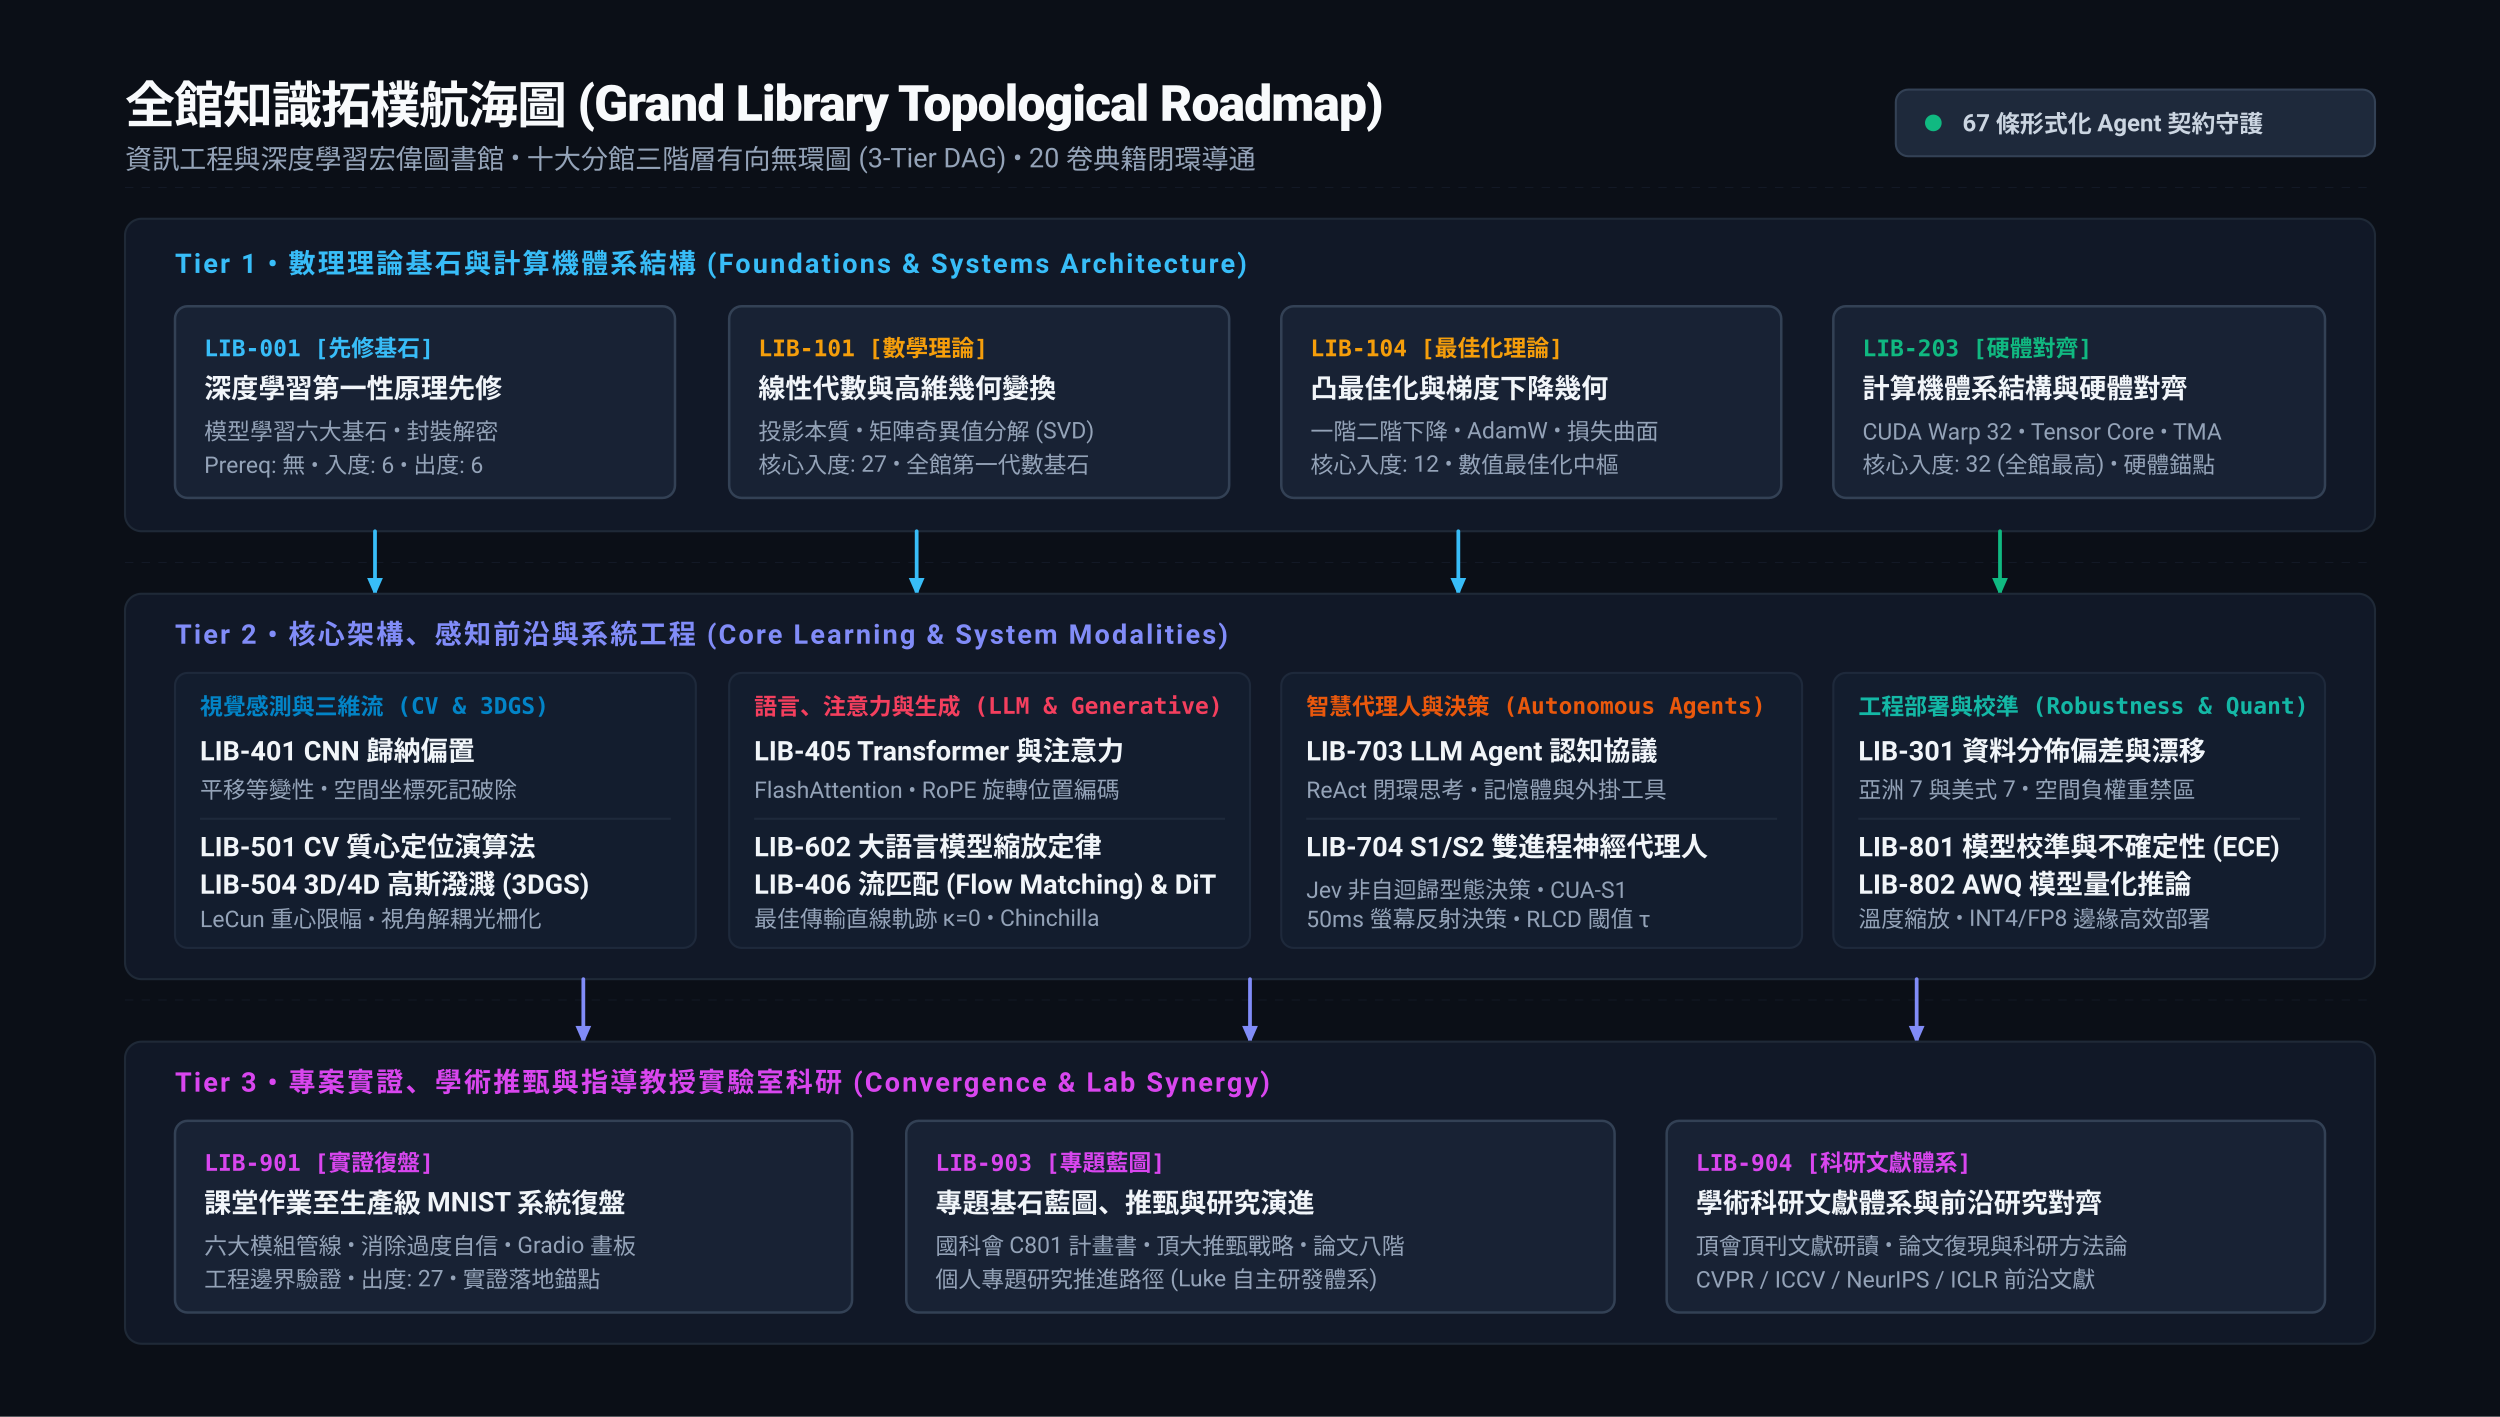
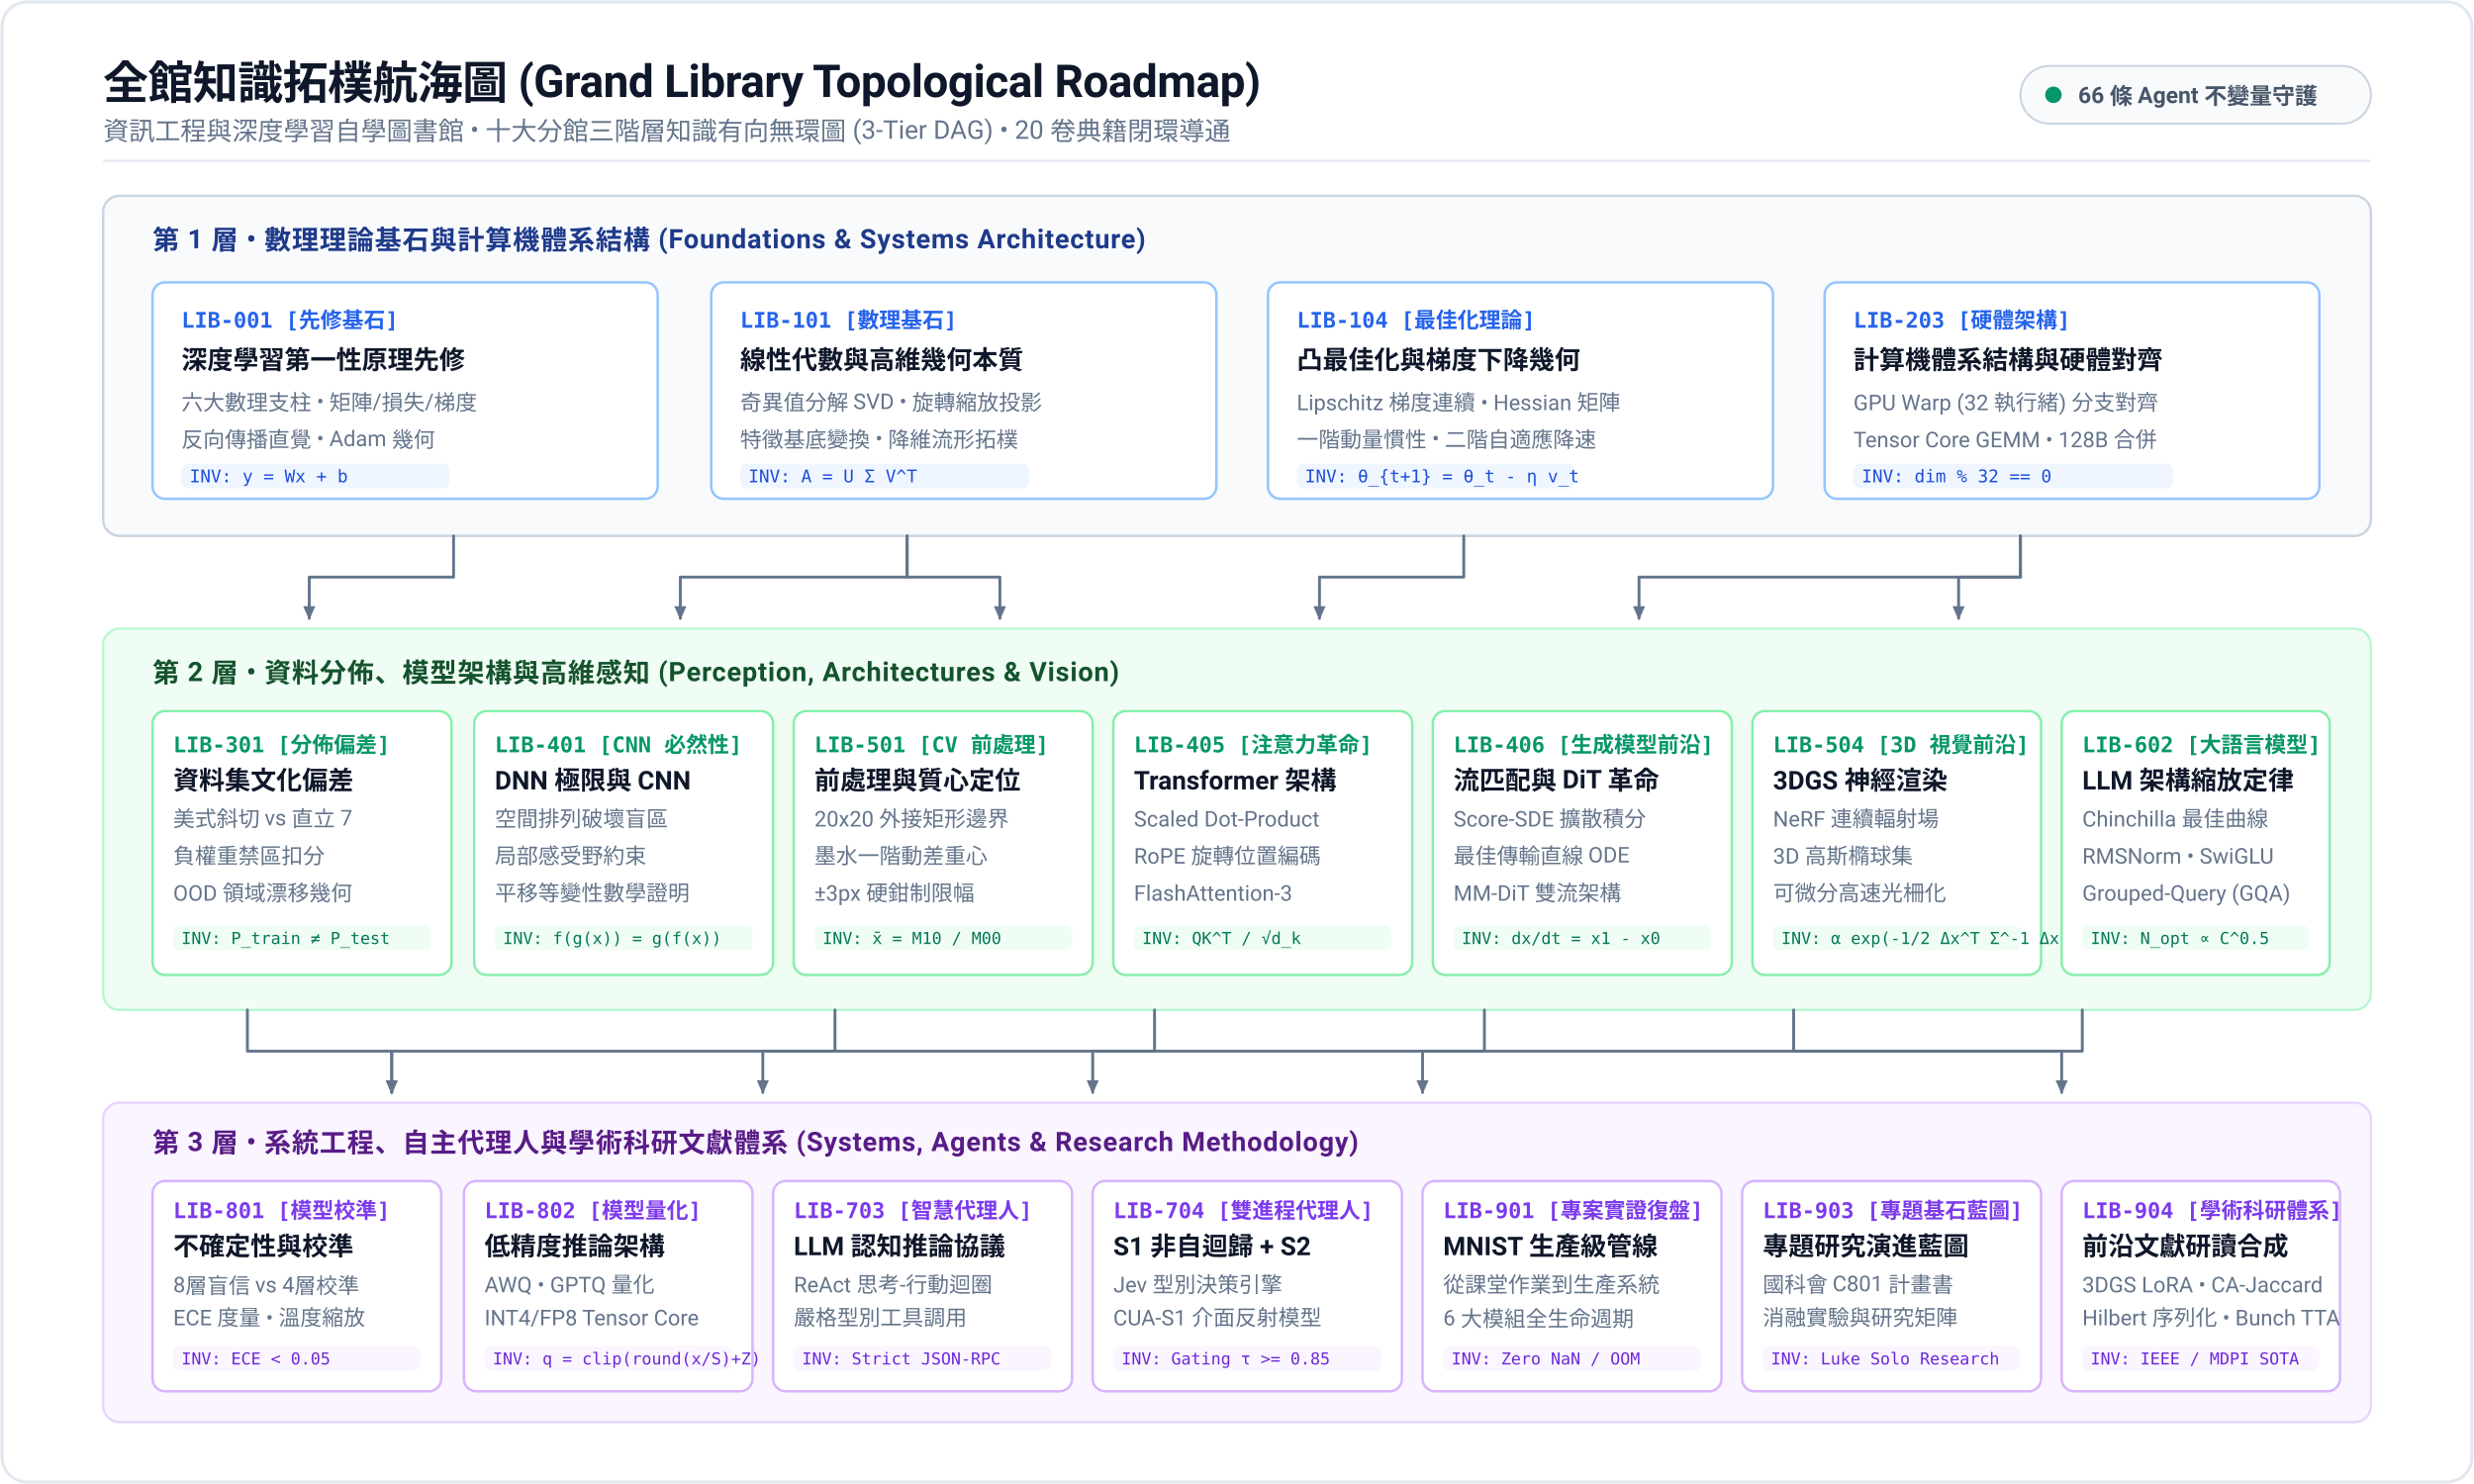
- <svg xmlns="http://www.w3.org/2000/svg" viewBox="0 0 1200 680" width="100%" height="100%">
+ <svg xmlns="http://www.w3.org/2000/svg" viewBox="0 0 1200 720" width="100%" height="100%">
  <defs>
    <style>
-       .bg { fill: #0b0f17; }
-       .grid-line { stroke: #1e293b; stroke-width: 0.5; stroke-dasharray: 4 4; opacity: 0.4; }
-       .tier-bg { fill: #111827; stroke: #1f2937; stroke-width: 1; rx: 8px; }
-       .tier-label { font-family: -apple-system, BlinkMacSystemFont, "Segoe UI", Roboto, "Helvetica Neue", Arial, sans-serif; font-size: 13px; font-weight: 700; letter-spacing: 0.08em; text-transform: uppercase; }
-       .node-box { fill: #182234; stroke: #334155; stroke-width: 1.2; rx: 6px; }
-       .node-box:hover { stroke: #38bdf8; }
-       .node-title { font-family: -apple-system, BlinkMacSystemFont, "Segoe UI", Roboto, sans-serif; font-size: 13px; font-weight: 600; fill: #f1f5f9; }
-       .node-sub { font-family: -apple-system, BlinkMacSystemFont, "Segoe UI", Roboto, sans-serif; font-size: 11px; fill: #94a3b8; }
-       .node-code { font-family: ui-monospace, SFMono-Regular, Menlo, Monaco, Consolas, monospace; font-size: 11px; font-weight: 700; }
-       .path-arrow { fill: none; stroke-width: 1.8; stroke-linecap: round; stroke-linejoin: round; }
-       .tag-pill { rx: 4px; }
-       .header-title { font-family: -apple-system, BlinkMacSystemFont, "Segoe UI", Roboto, sans-serif; font-size: 24px; font-weight: 800; fill: #f8fafc; letter-spacing: -0.02em; }
-       .header-sub { font-family: -apple-system, BlinkMacSystemFont, "Segoe UI", Roboto, sans-serif; font-size: 13px; fill: #94a3b8; }
-       .legend-text { font-family: -apple-system, BlinkMacSystemFont, "Segoe UI", Roboto, sans-serif; font-size: 11.5px; fill: #cbd5e1; }
+       .canvas-bg { fill: #ffffff; }
+       .outer-border { fill: none; stroke: #e2e8f0; stroke-width: 1.5; rx: 12px; }
+       .tier-container { rx: 8px; stroke-width: 1.2; }
+       .tier-label { font-family: -apple-system, BlinkMacSystemFont, "Segoe UI", Roboto, "Helvetica Neue", Arial, sans-serif; font-size: 13px; font-weight: 700; letter-spacing: 0.03em; }
+       .node-card { fill: #ffffff; stroke-width: 1.2; rx: 6px; }
+       .node-code { font-family: ui-monospace, SFMono-Regular, Menlo, Monaco, Consolas, monospace; font-size: 10.5px; font-weight: 700; }
+       .node-title { font-family: -apple-system, BlinkMacSystemFont, "Segoe UI", Roboto, sans-serif; font-size: 12.5px; font-weight: 600; fill: #0f172a; }
+       .node-desc { font-family: -apple-system, BlinkMacSystemFont, "Segoe UI", Roboto, sans-serif; font-size: 10.5px; fill: #64748b; }
+       .header-title { font-family: -apple-system, BlinkMacSystemFont, "Segoe UI", Roboto, sans-serif; font-size: 22px; font-weight: 700; fill: #0f172a; letter-spacing: -0.01em; }
+       .header-sub { font-family: -apple-system, BlinkMacSystemFont, "Segoe UI", Roboto, sans-serif; font-size: 12.5px; fill: #64748b; }
+       .legend-text { font-family: -apple-system, BlinkMacSystemFont, "Segoe UI", Roboto, sans-serif; font-size: 11px; fill: #475569; }
+       .conn-line { fill: none; stroke-width: 1.4; stroke-linecap: round; stroke-linejoin: round; }
    </style>
-     <marker id="arrow-sky" viewBox="0 0 10 10" refX="7" refY="5" markerWidth="6" markerHeight="6" orient="auto-start-reverse">
-       <path d="M 0 1.5 L 8 5 L 0 8.5 z" fill="#38bdf8" />
-     </marker>
-     <marker id="arrow-emerald" viewBox="0 0 10 10" refX="7" refY="5" markerWidth="6" markerHeight="6" orient="auto-start-reverse">
-       <path d="M 0 1.5 L 8 5 L 0 8.5 z" fill="#10b981" />
-     </marker>
-     <marker id="arrow-indigo" viewBox="0 0 10 10" refX="7" refY="5" markerWidth="6" markerHeight="6" orient="auto-start-reverse">
-       <path d="M 0 1.5 L 8 5 L 0 8.5 z" fill="#818cf8" />
+     <marker id="arr-navy" viewBox="0 0 10 10" refX="7" refY="5" markerWidth="6" markerHeight="6" orient="auto-start-reverse">
+       <path d="M 0 1.5 L 8 5 L 0 8.5 z" fill="#1e40af" />
+     </marker>
+     <marker id="arr-teal" viewBox="0 0 10 10" refX="7" refY="5" markerWidth="6" markerHeight="6" orient="auto-start-reverse">
+       <path d="M 0 1.5 L 8 5 L 0 8.5 z" fill="#047857" />
+     </marker>
+     <marker id="arr-purple" viewBox="0 0 10 10" refX="7" refY="5" markerWidth="6" markerHeight="6" orient="auto-start-reverse">
+       <path d="M 0 1.5 L 8 5 L 0 8.5 z" fill="#6d28d9" />
+     </marker>
+     <marker id="arr-slate" viewBox="0 0 10 10" refX="7" refY="5" markerWidth="6" markerHeight="6" orient="auto-start-reverse">
+       <path d="M 0 1.5 L 8 5 L 0 8.5 z" fill="#64748b" />
    </marker>
  </defs>
-   <rect width="1200" height="680" class="bg" />
-   <line x1="60" y1="90" x2="1140" y2="90" class="grid-line" />
-   <line x1="60" y1="270" x2="1140" y2="270" class="grid-line" />
-   <line x1="60" y1="480" x2="1140" y2="480" class="grid-line" />
-   <g transform="translate(60, 35)">
-     <text class="header-title" x="0" y="24">全館知識拓樸航海圖 (Grand Library Topological Roadmap)</text>
-     <text class="header-sub" x="0" y="46">資訊工程與深度學習宏偉圖書館 • 十大分館三階層有向無環圖 (3-Tier DAG) • 20 卷典籍閉環導通</text>
-     <g transform="translate(850, 8)">
-       <rect width="230" height="32" rx="6" fill="#1e293b" stroke="#334155" stroke-width="1" />
-       <circle cx="18" cy="16" r="4" fill="#10b981" />
-       <text x="32" y="20" class="legend-text" font-weight="600">67 條形式化 Agent 契約守護</text>
-     </g>
-   </g>
-   <g transform="translate(60, 105)">
-     <rect width="1080" height="150" class="tier-bg" />
-     <text x="24" y="26" class="tier-label" fill="#38bdf8">Tier 1 • 數理理論基石與計算機體系結構 (Foundations &amp; Systems Architecture)</text>
+   <rect width="1200" height="720" class="canvas-bg" />
+   <rect x="1" y="1" width="1198" height="718" class="outer-border" />
+   <g transform="translate(50, 28)">
+     <text class="header-title" x="0" y="20">全館知識拓樸航海圖 (Grand Library Topological Roadmap)</text>
+     <text class="header-sub" x="0" y="40">資訊工程與深度學習自學圖書館 • 十大分館三階層知識有向無環圖 (3-Tier DAG) • 20 卷典籍閉環導通</text>
+     <g transform="translate(930, 4)">
+       <rect width="170" height="28" rx="14" fill="#f8fafc" stroke="#cbd5e1" stroke-width="1" />
+       <circle cx="16" cy="14" r="4" fill="#059669" />
+       <text x="28" y="18" class="legend-text" font-weight="600" fill="#0f172a">66 條 Agent 不變量守護</text>
+     </g>
+   </g>
+   <line x1="50" y1="78" x2="1150" y2="78" stroke="#e2e8f0" stroke-width="1" />
+   <g transform="translate(50, 95)">
+     <rect width="1100" height="165" class="tier-container" fill="#f8fafc" stroke="#cbd5e1" />
+     <text x="24" y="26" class="tier-label" fill="#1e3a8a">第 1 層 • 數理理論基石與計算機體系結構 (Foundations &amp; Systems Architecture)</text>
    <g transform="translate(24, 42)">
-       <rect width="240" height="92" class="node-box" stroke="#38bdf8" />
-       <text x="14" y="24" class="node-code" fill="#38bdf8">LIB-001 [先修基石]</text>
-       <text x="14" y="44" class="node-title">深度學習第一性原理先修</text>
-       <text x="14" y="64" class="node-sub">模型學習六大基石 • 封裝解密</text>
-       <text x="14" y="80" class="node-sub" fill="#64748b">Prereq: 無 • 入度: 6 • 出度: 6</text>
-     </g>
-     <g transform="translate(290, 42)">
-       <rect width="240" height="92" class="node-box" stroke="#f59e0b" />
-       <text x="14" y="24" class="node-code" fill="#f59e0b">LIB-101 [數學理論]</text>
-       <text x="14" y="44" class="node-title">線性代數與高維幾何變換</text>
-       <text x="14" y="64" class="node-sub">投影本質 • 矩陣奇異值分解 (SVD)</text>
-       <text x="14" y="80" class="node-sub" fill="#64748b">核心入度: 27 • 全館第一代數基石</text>
-     </g>
-     <g transform="translate(555, 42)">
-       <rect width="240" height="92" class="node-box" stroke="#f59e0b" />
-       <text x="14" y="24" class="node-code" fill="#f59e0b">LIB-104 [最佳化理論]</text>
-       <text x="14" y="44" class="node-title">凸最佳化與梯度下降幾何</text>
-       <text x="14" y="64" class="node-sub">一階二階下降 • AdamW • 損失曲面</text>
-       <text x="14" y="80" class="node-sub" fill="#64748b">核心入度: 12 • 數值最佳化中樞</text>
-     </g>
-     <g transform="translate(820, 42)">
-       <rect width="236" height="92" class="node-box" stroke="#10b981" />
-       <text x="14" y="24" class="node-code" fill="#10b981">LIB-203 [硬體對齊]</text>
-       <text x="14" y="44" class="node-title">計算機體系結構與硬體對齊</text>
-       <text x="14" y="64" class="node-sub">CUDA Warp 32 • Tensor Core • TMA</text>
-       <text x="14" y="80" class="node-sub" fill="#64748b">核心入度: 32 (全館最高) • 硬體錨點</text>
-     </g>
-   </g>
-   <path d="M 180 255 L 180 285" class="path-arrow" stroke="#38bdf8" marker-end="url(#arrow-sky)" />
-   <path d="M 440 255 L 440 285" class="path-arrow" stroke="#38bdf8" marker-end="url(#arrow-sky)" />
-   <path d="M 700 255 L 700 285" class="path-arrow" stroke="#38bdf8" marker-end="url(#arrow-sky)" />
-   <path d="M 960 255 L 960 285" class="path-arrow" stroke="#10b981" marker-end="url(#arrow-emerald)" />
-   <g transform="translate(60, 285)">
-     <rect width="1080" height="185" class="tier-bg" />
-     <text x="24" y="24" class="tier-label" fill="#818cf8">Tier 2 • 核心架構、感知前沿與系統工程 (Core Learning &amp; System Modalities)</text>
+       <rect width="245" height="105" class="node-card" stroke="#93c5fd" />
+       <text x="14" y="22" class="node-code" fill="#2563eb">LIB-001 [先修基石]</text>
+       <text x="14" y="42" class="node-title">深度學習第一性原理先修</text>
+       <text x="14" y="62" class="node-desc">六大數理支柱 • 矩陣/損失/梯度</text>
+       <text x="14" y="80" class="node-desc">反向傳播直覺 • Adam 幾何</text>
+       <rect x="14" y="88" width="130" height="12" rx="3" fill="#eff6ff" />
+       <text x="18" y="97" font-family="monospace" font-size="8.5" fill="#1d4ed8">INV: y = Wx + b</text>
+     </g>
+     <g transform="translate(295, 42)">
+       <rect width="245" height="105" class="node-card" stroke="#93c5fd" />
+       <text x="14" y="22" class="node-code" fill="#2563eb">LIB-101 [數理基石]</text>
+       <text x="14" y="42" class="node-title">線性代數與高維幾何本質</text>
+       <text x="14" y="62" class="node-desc">奇異值分解 SVD • 旋轉縮放投影</text>
+       <text x="14" y="80" class="node-desc">特徵基底變換 • 降維流形拓樸</text>
+       <rect x="14" y="88" width="140" height="12" rx="3" fill="#eff6ff" />
+       <text x="18" y="97" font-family="monospace" font-size="8.5" fill="#1d4ed8">INV: A = U Σ V^T</text>
+     </g>
+     <g transform="translate(565, 42)">
+       <rect width="245" height="105" class="node-card" stroke="#93c5fd" />
+       <text x="14" y="22" class="node-code" fill="#2563eb">LIB-104 [最佳化理論]</text>
+       <text x="14" y="42" class="node-title">凸最佳化與梯度下降幾何</text>
+       <text x="14" y="62" class="node-desc">Lipschitz 梯度連續 • Hessian 矩陣</text>
+       <text x="14" y="80" class="node-desc">一階動量慣性 • 二階自適應降速</text>
+       <rect x="14" y="88" width="135" height="12" rx="3" fill="#eff6ff" />
+       <text x="18" y="97" font-family="monospace" font-size="8.5" fill="#1d4ed8">INV: θ_{t+1} = θ_t - η v_t</text>
+     </g>
+     <g transform="translate(835, 42)">
+       <rect width="240" height="105" class="node-card" stroke="#93c5fd" />
+       <text x="14" y="22" class="node-code" fill="#2563eb">LIB-203 [硬體架構]</text>
+       <text x="14" y="42" class="node-title">計算機體系結構與硬體對齊</text>
+       <text x="14" y="62" class="node-desc">GPU Warp (32 執行緒) 分支對齊</text>
+       <text x="14" y="80" class="node-desc">Tensor Core GEMM • 128B 合併</text>
+       <rect x="14" y="88" width="155" height="12" rx="3" fill="#eff6ff" />
+       <text x="18" y="97" font-family="monospace" font-size="8.5" fill="#1d4ed8">INV: dim % 32 == 0</text>
+     </g>
+   </g>
+   <path d="M 220 260 L 220 280 L 150 280 L 150 300" class="conn-line" stroke="#64748b" marker-end="url(#arr-slate)" />
+   <path d="M 440 260 L 440 280 L 330 280 L 330 300" class="conn-line" stroke="#64748b" marker-end="url(#arr-slate)" />
+   <path d="M 440 260 L 440 280 L 485 280 L 485 300" class="conn-line" stroke="#64748b" marker-end="url(#arr-slate)" />
+   <path d="M 710 260 L 710 280 L 640 280 L 640 300" class="conn-line" stroke="#64748b" marker-end="url(#arr-slate)" />
+   <path d="M 980 260 L 980 280 L 795 280 L 795 300" class="conn-line" stroke="#64748b" marker-end="url(#arr-slate)" />
+   <path d="M 980 260 L 980 280 L 950 280 L 950 300" class="conn-line" stroke="#64748b" marker-end="url(#arr-slate)" />
+   <g transform="translate(50, 305)">
+     <rect width="1100" height="185" class="tier-container" fill="#f0fdf4" stroke="#bbf7d0" />
+     <text x="24" y="26" class="tier-label" fill="#14532d">第 2 層 • 資料分佈、模型架構與高維感知 (Perception, Architectures &amp; Vision)</text>
+     <g transform="translate(24, 40)">
+       <rect width="145" height="128" class="node-card" stroke="#86efac" />
+       <text x="10" y="20" class="node-code" fill="#059669">LIB-301 [分佈偏差]</text>
+       <text x="10" y="38" class="node-title">資料集文化偏差</text>
+       <text x="10" y="56" class="node-desc">美式斜切 vs 直立 7</text>
+       <text x="10" y="74" class="node-desc">負權重禁區扣分</text>
+       <text x="10" y="92" class="node-desc">OOD 領域漂移幾何</text>
+       <rect x="10" y="104" width="125" height="12" rx="3" fill="#f0fdf4" />
+       <text x="14" y="113" font-family="monospace" font-size="8" fill="#047857">INV: P_train ≠ P_test</text>
+     </g>
+     <g transform="translate(180, 40)">
+       <rect width="145" height="128" class="node-card" stroke="#86efac" />
+       <text x="10" y="20" class="node-code" fill="#059669">LIB-401 [CNN 必然性]</text>
+       <text x="10" y="38" class="node-title">DNN 極限與 CNN</text>
+       <text x="10" y="56" class="node-desc">空間排列破壞盲區</text>
+       <text x="10" y="74" class="node-desc">局部感受野約束</text>
+       <text x="10" y="92" class="node-desc">平移等變性數學證明</text>
+       <rect x="10" y="104" width="125" height="12" rx="3" fill="#f0fdf4" />
+       <text x="14" y="113" font-family="monospace" font-size="8" fill="#047857">INV: f(g(x)) = g(f(x))</text>
+     </g>
+     <g transform="translate(335, 40)">
+       <rect width="145" height="128" class="node-card" stroke="#86efac" />
+       <text x="10" y="20" class="node-code" fill="#059669">LIB-501 [CV 前處理]</text>
+       <text x="10" y="38" class="node-title">前處理與質心定位</text>
+       <text x="10" y="56" class="node-desc">20x20 外接矩形邊界</text>
+       <text x="10" y="74" class="node-desc">墨水一階動差重心</text>
+       <text x="10" y="92" class="node-desc">±3px 硬鉗制限幅</text>
+       <rect x="10" y="104" width="125" height="12" rx="3" fill="#f0fdf4" />
+       <text x="14" y="113" font-family="monospace" font-size="8" fill="#047857">INV: x̄ = M10 / M00</text>
+     </g>
+     <g transform="translate(490, 40)">
+       <rect width="145" height="128" class="node-card" stroke="#86efac" />
+       <text x="10" y="20" class="node-code" fill="#059669">LIB-405 [注意力革命]</text>
+       <text x="10" y="38" class="node-title">Transformer 架構</text>
+       <text x="10" y="56" class="node-desc">Scaled Dot-Product</text>
+       <text x="10" y="74" class="node-desc">RoPE 旋轉位置編碼</text>
+       <text x="10" y="92" class="node-desc">FlashAttention-3</text>
+       <rect x="10" y="104" width="125" height="12" rx="3" fill="#f0fdf4" />
+       <text x="14" y="113" font-family="monospace" font-size="8" fill="#047857">INV: QK^T / √d_k</text>
+     </g>
+     <g transform="translate(645, 40)">
+       <rect width="145" height="128" class="node-card" stroke="#86efac" />
+       <text x="10" y="20" class="node-code" fill="#059669">LIB-406 [生成模型前沿]</text>
+       <text x="10" y="38" class="node-title">流匹配與 DiT 革命</text>
+       <text x="10" y="56" class="node-desc">Score-SDE 擴散積分</text>
+       <text x="10" y="74" class="node-desc">最佳傳輸直線 ODE</text>
+       <text x="10" y="92" class="node-desc">MM-DiT 雙流架構</text>
+       <rect x="10" y="104" width="125" height="12" rx="3" fill="#f0fdf4" />
+       <text x="14" y="113" font-family="monospace" font-size="8" fill="#047857">INV: dx/dt = x1 - x0</text>
+     </g>
+     <g transform="translate(800, 40)">
+       <rect width="140" height="128" class="node-card" stroke="#86efac" />
+       <text x="10" y="20" class="node-code" fill="#059669">LIB-504 [3D 視覺前沿]</text>
+       <text x="10" y="38" class="node-title">3DGS 神經渲染</text>
+       <text x="10" y="56" class="node-desc">NeRF 連續輻射場</text>
+       <text x="10" y="74" class="node-desc">3D 高斯橢球集</text>
+       <text x="10" y="92" class="node-desc">可微分高速光柵化</text>
+       <rect x="10" y="104" width="120" height="12" rx="3" fill="#f0fdf4" />
+       <text x="14" y="113" font-family="monospace" font-size="8" fill="#047857">INV: α exp(-1/2 Δx^T Σ^-1 Δx)</text>
+     </g>
+     <g transform="translate(950, 40)">
+       <rect width="130" height="128" class="node-card" stroke="#86efac" />
+       <text x="10" y="20" class="node-code" fill="#059669">LIB-602 [大語言模型]</text>
+       <text x="10" y="38" class="node-title">LLM 架構縮放定律</text>
+       <text x="10" y="56" class="node-desc">Chinchilla 最佳曲線</text>
+       <text x="10" y="74" class="node-desc">RMSNorm • SwiGLU</text>
+       <text x="10" y="92" class="node-desc">Grouped-Query (GQA)</text>
+       <rect x="10" y="104" width="110" height="12" rx="3" fill="#f0fdf4" />
+       <text x="14" y="113" font-family="monospace" font-size="8" fill="#047857">INV: N_opt ∝ C^0.5</text>
+     </g>
+   </g>
+   <path d="M 120 490 L 120 510 L 190 510 L 190 530" class="conn-line" stroke="#64748b" marker-end="url(#arr-slate)" />
+   <path d="M 405 490 L 405 510 L 190 510 L 190 530" class="conn-line" stroke="#64748b" marker-end="url(#arr-slate)" />
+   <path d="M 560 490 L 560 510 L 370 510 L 370 530" class="conn-line" stroke="#64748b" marker-end="url(#arr-slate)" />
+   <path d="M 720 490 L 720 510 L 530 510 L 530 530" class="conn-line" stroke="#64748b" marker-end="url(#arr-slate)" />
+   <path d="M 870 490 L 870 510 L 1000 510 L 1000 530" class="conn-line" stroke="#64748b" marker-end="url(#arr-slate)" />
+   <path d="M 1010 490 L 1010 510 L 690 510 L 690 530" class="conn-line" stroke="#64748b" marker-end="url(#arr-slate)" />
+   <g transform="translate(50, 535)">
+     <rect width="1100" height="155" class="tier-container" fill="#faf5ff" stroke="#e9d5ff" />
+     <text x="24" y="24" class="tier-label" fill="#581c87">第 3 層 • 系統工程、自主代理人與學術科研文獻體系 (Systems, Agents &amp; Research Methodology)</text>
    <g transform="translate(24, 38)">
-       <rect width="250" height="132" rx="6" fill="#131d2e" stroke="#1e293b" />
-       <text x="12" y="20" class="node-code" fill="#0284c7">視覺感測與三維流 (CV &amp; 3DGS)</text>
-       <text x="12" y="42" class="node-title">LIB-401 CNN 歸納偏置</text>
-       <text x="12" y="60" class="node-sub">平移等變性 • 空間坐標死記破除</text>
-       <line x1="12" y1="70" x2="238" y2="70" stroke="#1e293b" />
-       <text x="12" y="88" class="node-title">LIB-501 CV 質心定位演算法</text>
-       <text x="12" y="106" class="node-title">LIB-504 3D/4D 高斯潑濺 (3DGS)</text>
-       <text x="12" y="122" class="node-sub" fill="#64748b">LeCun 重心限幅 • 視角解耦光柵化</text>
-     </g>
-     <g transform="translate(290, 38)">
-       <rect width="250" height="132" rx="6" fill="#131d2e" stroke="#1e293b" />
-       <text x="12" y="20" class="node-code" fill="#f43f5e">語言、注意力與生成 (LLM &amp; Generative)</text>
-       <text x="12" y="42" class="node-title">LIB-405 Transformer 與注意力</text>
-       <text x="12" y="60" class="node-sub">FlashAttention • RoPE 旋轉位置編碼</text>
-       <line x1="12" y1="70" x2="238" y2="70" stroke="#1e293b" />
-       <text x="12" y="88" class="node-title">LIB-602 大語言模型縮放定律</text>
-       <text x="12" y="106" class="node-title">LIB-406 流匹配 (Flow Matching) &amp; DiT</text>
-       <text x="12" y="122" class="node-sub" fill="#64748b">最佳傳輸直線軌跡 κ=0 • Chinchilla</text>
-     </g>
-     <g transform="translate(555, 38)">
-       <rect width="250" height="132" rx="6" fill="#131d2e" stroke="#1e293b" />
-       <text x="12" y="20" class="node-code" fill="#ea580c">智慧代理人與決策 (Autonomous Agents)</text>
-       <text x="12" y="42" class="node-title">LIB-703 LLM Agent 認知協議</text>
-       <text x="12" y="60" class="node-sub">ReAct 閉環思考 • 記憶體與外掛工具</text>
-       <line x1="12" y1="70" x2="238" y2="70" stroke="#1e293b" />
-       <text x="12" y="88" class="node-title">LIB-704 S1/S2 雙進程神經代理人</text>
-       <text x="12" y="108" class="node-sub">Jev 非自迴歸型態決策 • CUA-S1</text>
-       <text x="12" y="122" class="node-sub" fill="#64748b">50ms 螢幕反射決策 • RLCD 閾值 τ</text>
-     </g>
-     <g transform="translate(820, 38)">
-       <rect width="236" height="132" rx="6" fill="#131d2e" stroke="#1e293b" />
-       <text x="12" y="20" class="node-code" fill="#14b8a6">工程部署與校準 (Robustness &amp; Quant)</text>
-       <text x="12" y="42" class="node-title">LIB-301 資料分佈偏差與漂移</text>
-       <text x="12" y="60" class="node-sub">亞洲 7 與美式 7 • 空間負權重禁區</text>
-       <line x1="12" y1="70" x2="224" y2="70" stroke="#1e293b" />
-       <text x="12" y="88" class="node-title">LIB-801 模型校準與不確定性 (ECE)</text>
-       <text x="12" y="106" class="node-title">LIB-802 AWQ 模型量化推論</text>
-       <text x="12" y="122" class="node-sub" fill="#64748b">溫度縮放 • INT4/FP8 邊緣高效部署</text>
-     </g>
-   </g>
-   <path d="M 280 470 L 280 500" class="path-arrow" stroke="#818cf8" marker-end="url(#arrow-indigo)" />
-   <path d="M 600 470 L 600 500" class="path-arrow" stroke="#818cf8" marker-end="url(#arrow-indigo)" />
-   <path d="M 920 470 L 920 500" class="path-arrow" stroke="#818cf8" marker-end="url(#arrow-indigo)" />
-   <g transform="translate(60, 500)">
-     <rect width="1080" height="145" class="tier-bg" />
-     <text x="24" y="24" class="tier-label" fill="#d946ef">Tier 3 • 專案實證、學術推甄與指導教授實驗室科研 (Convergence &amp; Lab Synergy)</text>
-     <g transform="translate(24, 38)">
-       <rect width="325" height="92" class="node-box" stroke="#d946ef" />
-       <text x="14" y="24" class="node-code" fill="#d946ef">LIB-901 [實證復盤]</text>
-       <text x="14" y="44" class="node-title">課堂作業至生產級 MNIST 系統復盤</text>
-       <text x="14" y="64" class="node-sub">六大模組管線 • 消除過度自信 • Gradio 畫板</text>
-       <text x="14" y="80" class="node-sub" fill="#64748b">工程邊界驗證 • 出度: 27 • 實證落地錨點</text>
-     </g>
-     <g transform="translate(375, 38)">
-       <rect width="340" height="92" class="node-box" stroke="#d946ef" />
-       <text x="14" y="24" class="node-code" fill="#d946ef">LIB-903 [專題藍圖]</text>
-       <text x="14" y="44" class="node-title">專題基石藍圖、推甄與研究演進</text>
-       <text x="14" y="64" class="node-sub">國科會 C801 計畫書 • 頂大推甄戰略 • 論文八階</text>
-       <text x="14" y="80" class="node-sub" fill="#64748b">個人專題研究推進路徑 (Luke 自主研發體系)</text>
-     </g>
-     <g transform="translate(740, 38)">
-       <rect width="316" height="92" class="node-box" stroke="#d946ef" />
-       <text x="14" y="24" class="node-code" fill="#d946ef">LIB-904 [科研文獻體系]</text>
-       <text x="14" y="44" class="node-title">學術科研文獻體系與前沿研究對齊</text>
-       <text x="14" y="64" class="node-sub">頂會頂刊文獻研讀 • 論文復現與科研方法論</text>
-       <text x="14" y="80" class="node-sub" fill="#64748b">CVPR / ICCV / NeurIPS / ICLR 前沿文獻</text>
+       <rect width="140" height="102" class="node-card" stroke="#d8b4fe" />
+       <text x="10" y="18" class="node-code" fill="#7c3aed">LIB-801 [模型校準]</text>
+       <text x="10" y="36" class="node-title">不確定性與校準</text>
+       <text x="10" y="54" class="node-desc">8層盲信 vs 4層校準</text>
+       <text x="10" y="70" class="node-desc">ECE 度量 • 溫度縮放</text>
+       <rect x="10" y="80" width="120" height="12" rx="3" fill="#faf5ff" />
+       <text x="14" y="89" font-family="monospace" font-size="8" fill="#6d28d9">INV: ECE &lt; 0.05</text>
+     </g>
+     <g transform="translate(175, 38)">
+       <rect width="140" height="102" class="node-card" stroke="#d8b4fe" />
+       <text x="10" y="18" class="node-code" fill="#7c3aed">LIB-802 [模型量化]</text>
+       <text x="10" y="36" class="node-title">低精度推論架構</text>
+       <text x="10" y="54" class="node-desc">AWQ • GPTQ 量化</text>
+       <text x="10" y="70" class="node-desc">INT4/FP8 Tensor Core</text>
+       <rect x="10" y="80" width="120" height="12" rx="3" fill="#faf5ff" />
+       <text x="14" y="89" font-family="monospace" font-size="8" fill="#6d28d9">INV: q = clip(round(x/S)+Z)</text>
+     </g>
+     <g transform="translate(325, 38)">
+       <rect width="145" height="102" class="node-card" stroke="#d8b4fe" />
+       <text x="10" y="18" class="node-code" fill="#7c3aed">LIB-703 [智慧代理人]</text>
+       <text x="10" y="36" class="node-title">LLM 認知推論協議</text>
+       <text x="10" y="54" class="node-desc">ReAct 思考-行動迴圈</text>
+       <text x="10" y="70" class="node-desc">嚴格型別工具調用</text>
+       <rect x="10" y="80" width="125" height="12" rx="3" fill="#faf5ff" />
+       <text x="14" y="89" font-family="monospace" font-size="8" fill="#6d28d9">INV: Strict JSON-RPC</text>
+     </g>
+     <g transform="translate(480, 38)">
+       <rect width="150" height="102" class="node-card" stroke="#d8b4fe" />
+       <text x="10" y="18" class="node-code" fill="#7c3aed">LIB-704 [雙進程代理人]</text>
+       <text x="10" y="36" class="node-title">S1 非自迴歸 + S2</text>
+       <text x="10" y="54" class="node-desc">Jev 型別決策引擎</text>
+       <text x="10" y="70" class="node-desc">CUA-S1 介面反射模型</text>
+       <rect x="10" y="80" width="130" height="12" rx="3" fill="#faf5ff" />
+       <text x="14" y="89" font-family="monospace" font-size="8" fill="#6d28d9">INV: Gating τ &gt;= 0.85</text>
+     </g>
+     <g transform="translate(640, 38)">
+       <rect width="145" height="102" class="node-card" stroke="#d8b4fe" />
+       <text x="10" y="18" class="node-code" fill="#7c3aed">LIB-901 [專案實證復盤]</text>
+       <text x="10" y="36" class="node-title">MNIST 生產級管線</text>
+       <text x="10" y="54" class="node-desc">從課堂作業到生產系統</text>
+       <text x="10" y="70" class="node-desc">6 大模組全生命週期</text>
+       <rect x="10" y="80" width="125" height="12" rx="3" fill="#faf5ff" />
+       <text x="14" y="89" font-family="monospace" font-size="8" fill="#6d28d9">INV: Zero NaN / OOM</text>
+     </g>
+     <g transform="translate(795, 38)">
+       <rect width="145" height="102" class="node-card" stroke="#d8b4fe" />
+       <text x="10" y="18" class="node-code" fill="#7c3aed">LIB-903 [專題基石藍圖]</text>
+       <text x="10" y="36" class="node-title">專題研究演進藍圖</text>
+       <text x="10" y="54" class="node-desc">國科會 C801 計畫書</text>
+       <text x="10" y="70" class="node-desc">消融實驗與研究矩陣</text>
+       <rect x="10" y="80" width="125" height="12" rx="3" fill="#faf5ff" />
+       <text x="14" y="89" font-family="monospace" font-size="8" fill="#6d28d9">INV: Luke Solo Research</text>
+     </g>
+     <g transform="translate(950, 38)">
+       <rect width="135" height="102" class="node-card" stroke="#d8b4fe" />
+       <text x="10" y="18" class="node-code" fill="#7c3aed">LIB-904 [學術科研體系]</text>
+       <text x="10" y="36" class="node-title">前沿文獻研讀合成</text>
+       <text x="10" y="54" class="node-desc">3DGS LoRA • CA-Jaccard</text>
+       <text x="10" y="70" class="node-desc">Hilbert 序列化 • Bunch TTA</text>
+       <rect x="10" y="80" width="115" height="12" rx="3" fill="#faf5ff" />
+       <text x="14" y="89" font-family="monospace" font-size="8" fill="#6d28d9">INV: IEEE / MDPI SOTA</text>
    </g>
  </g>
</svg>
